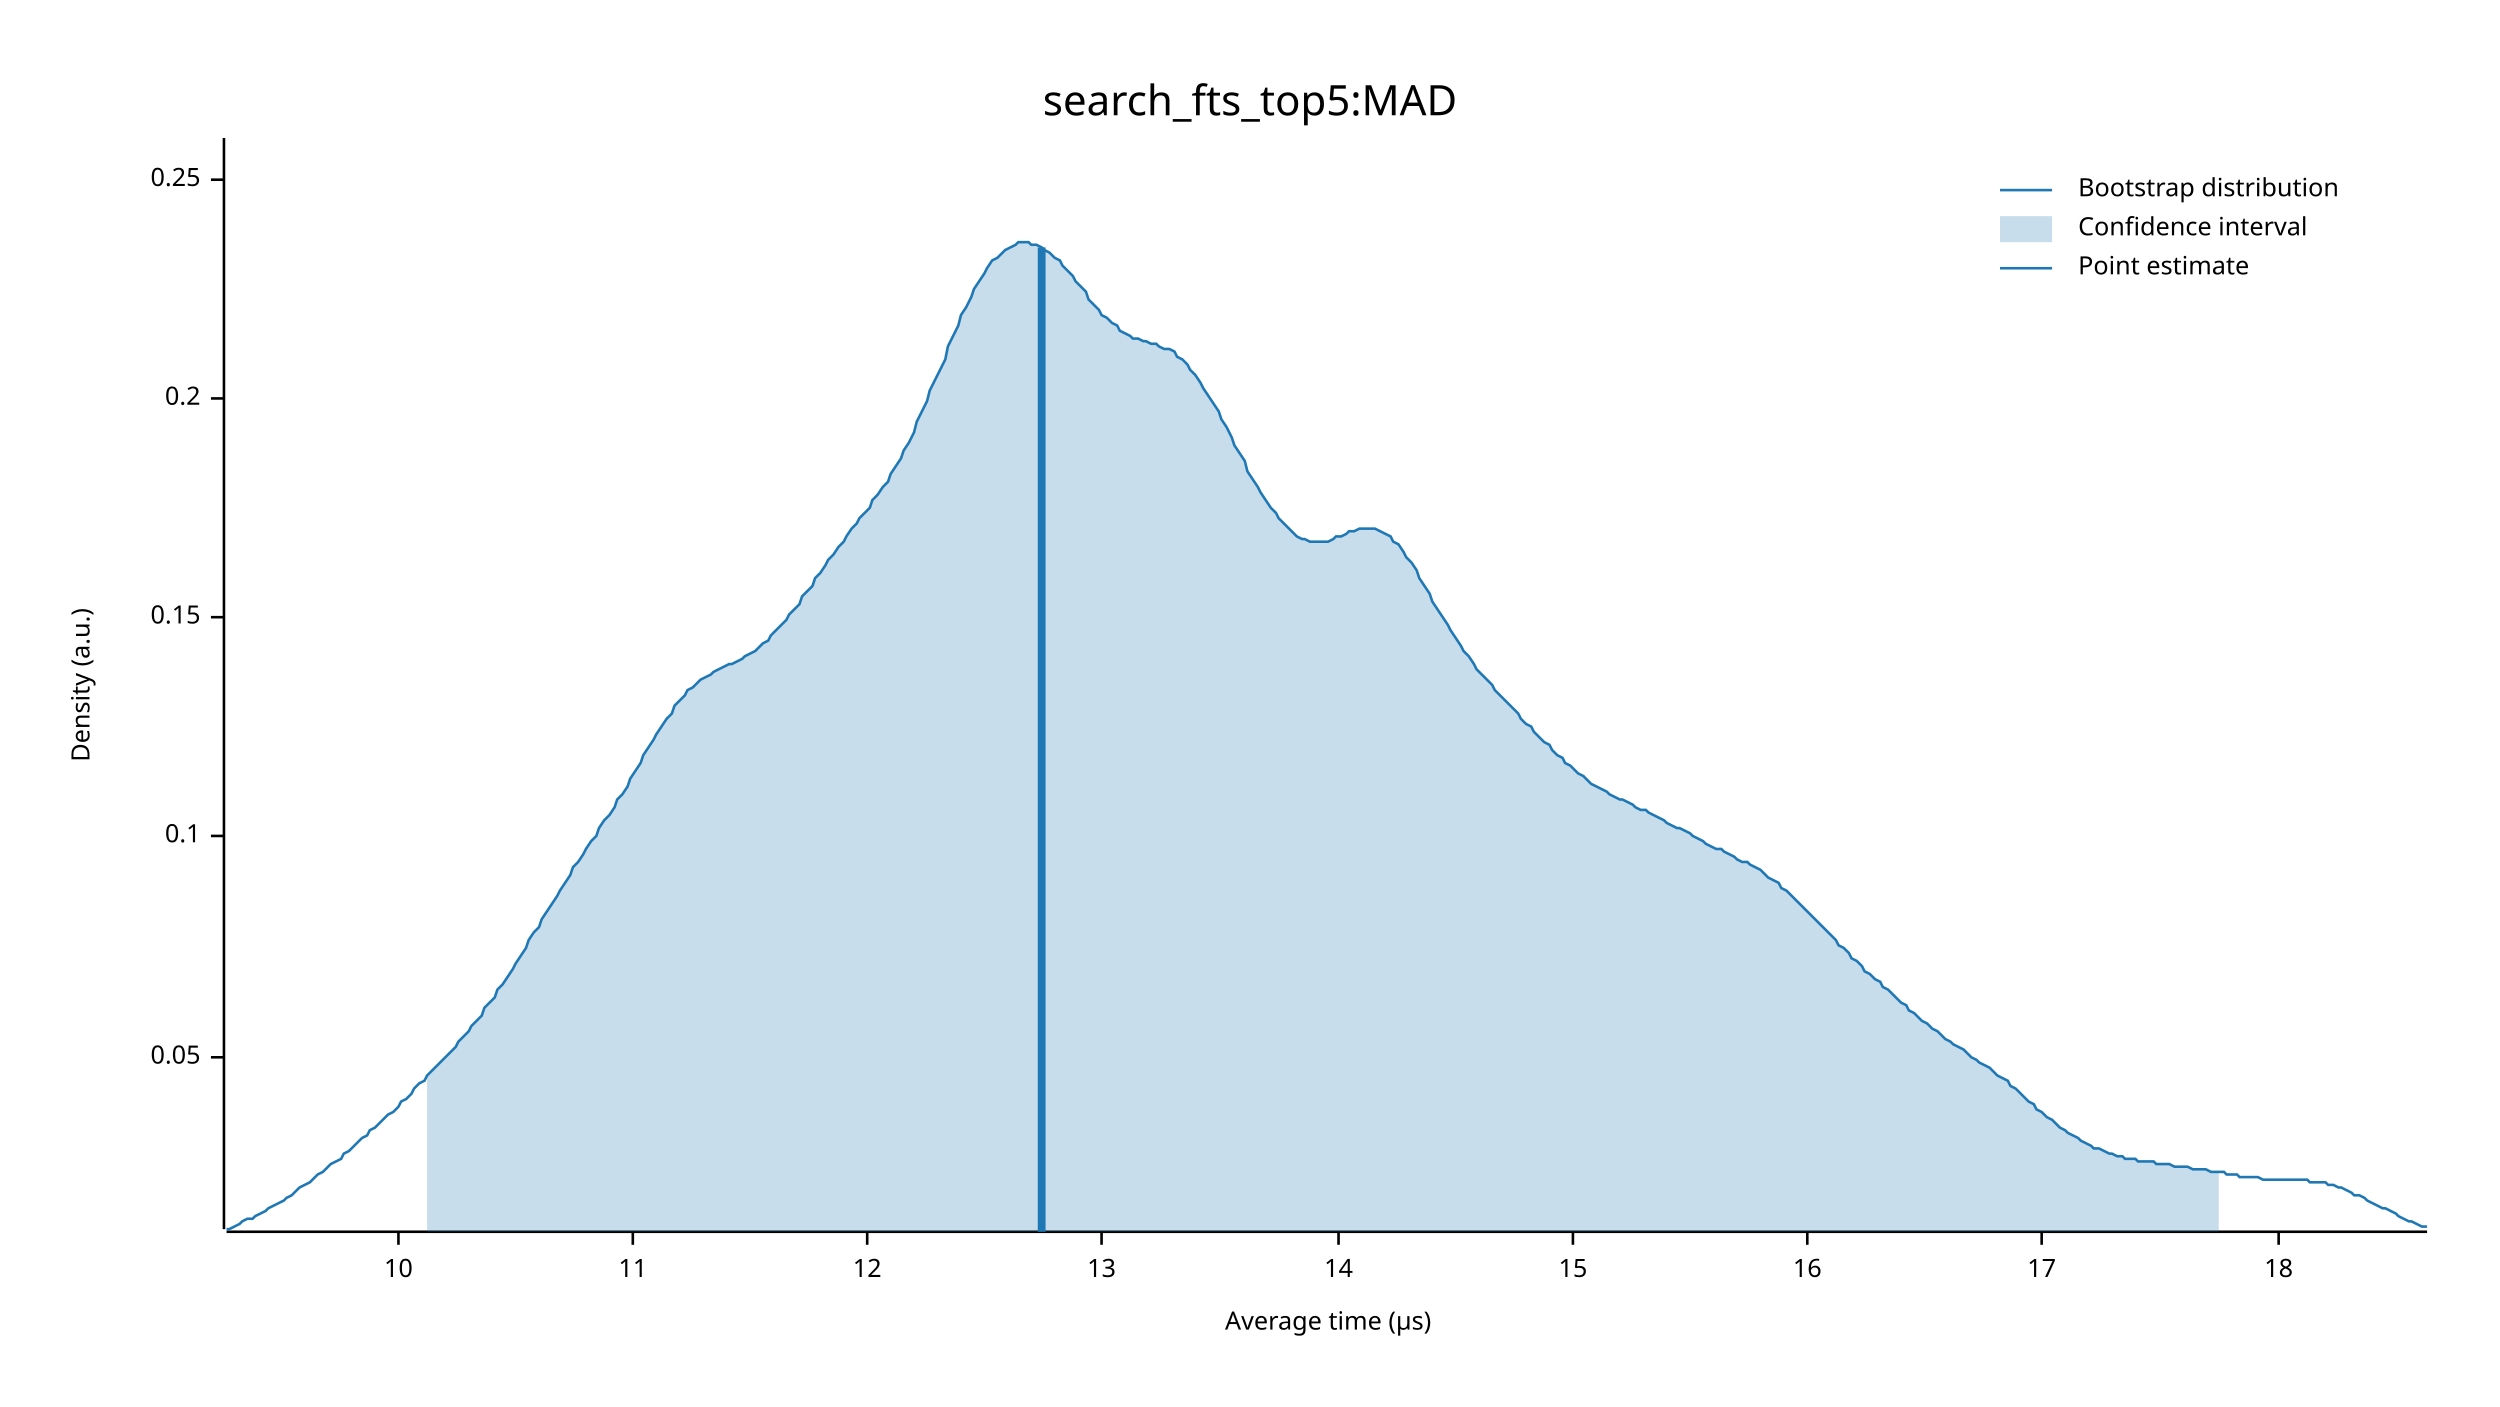
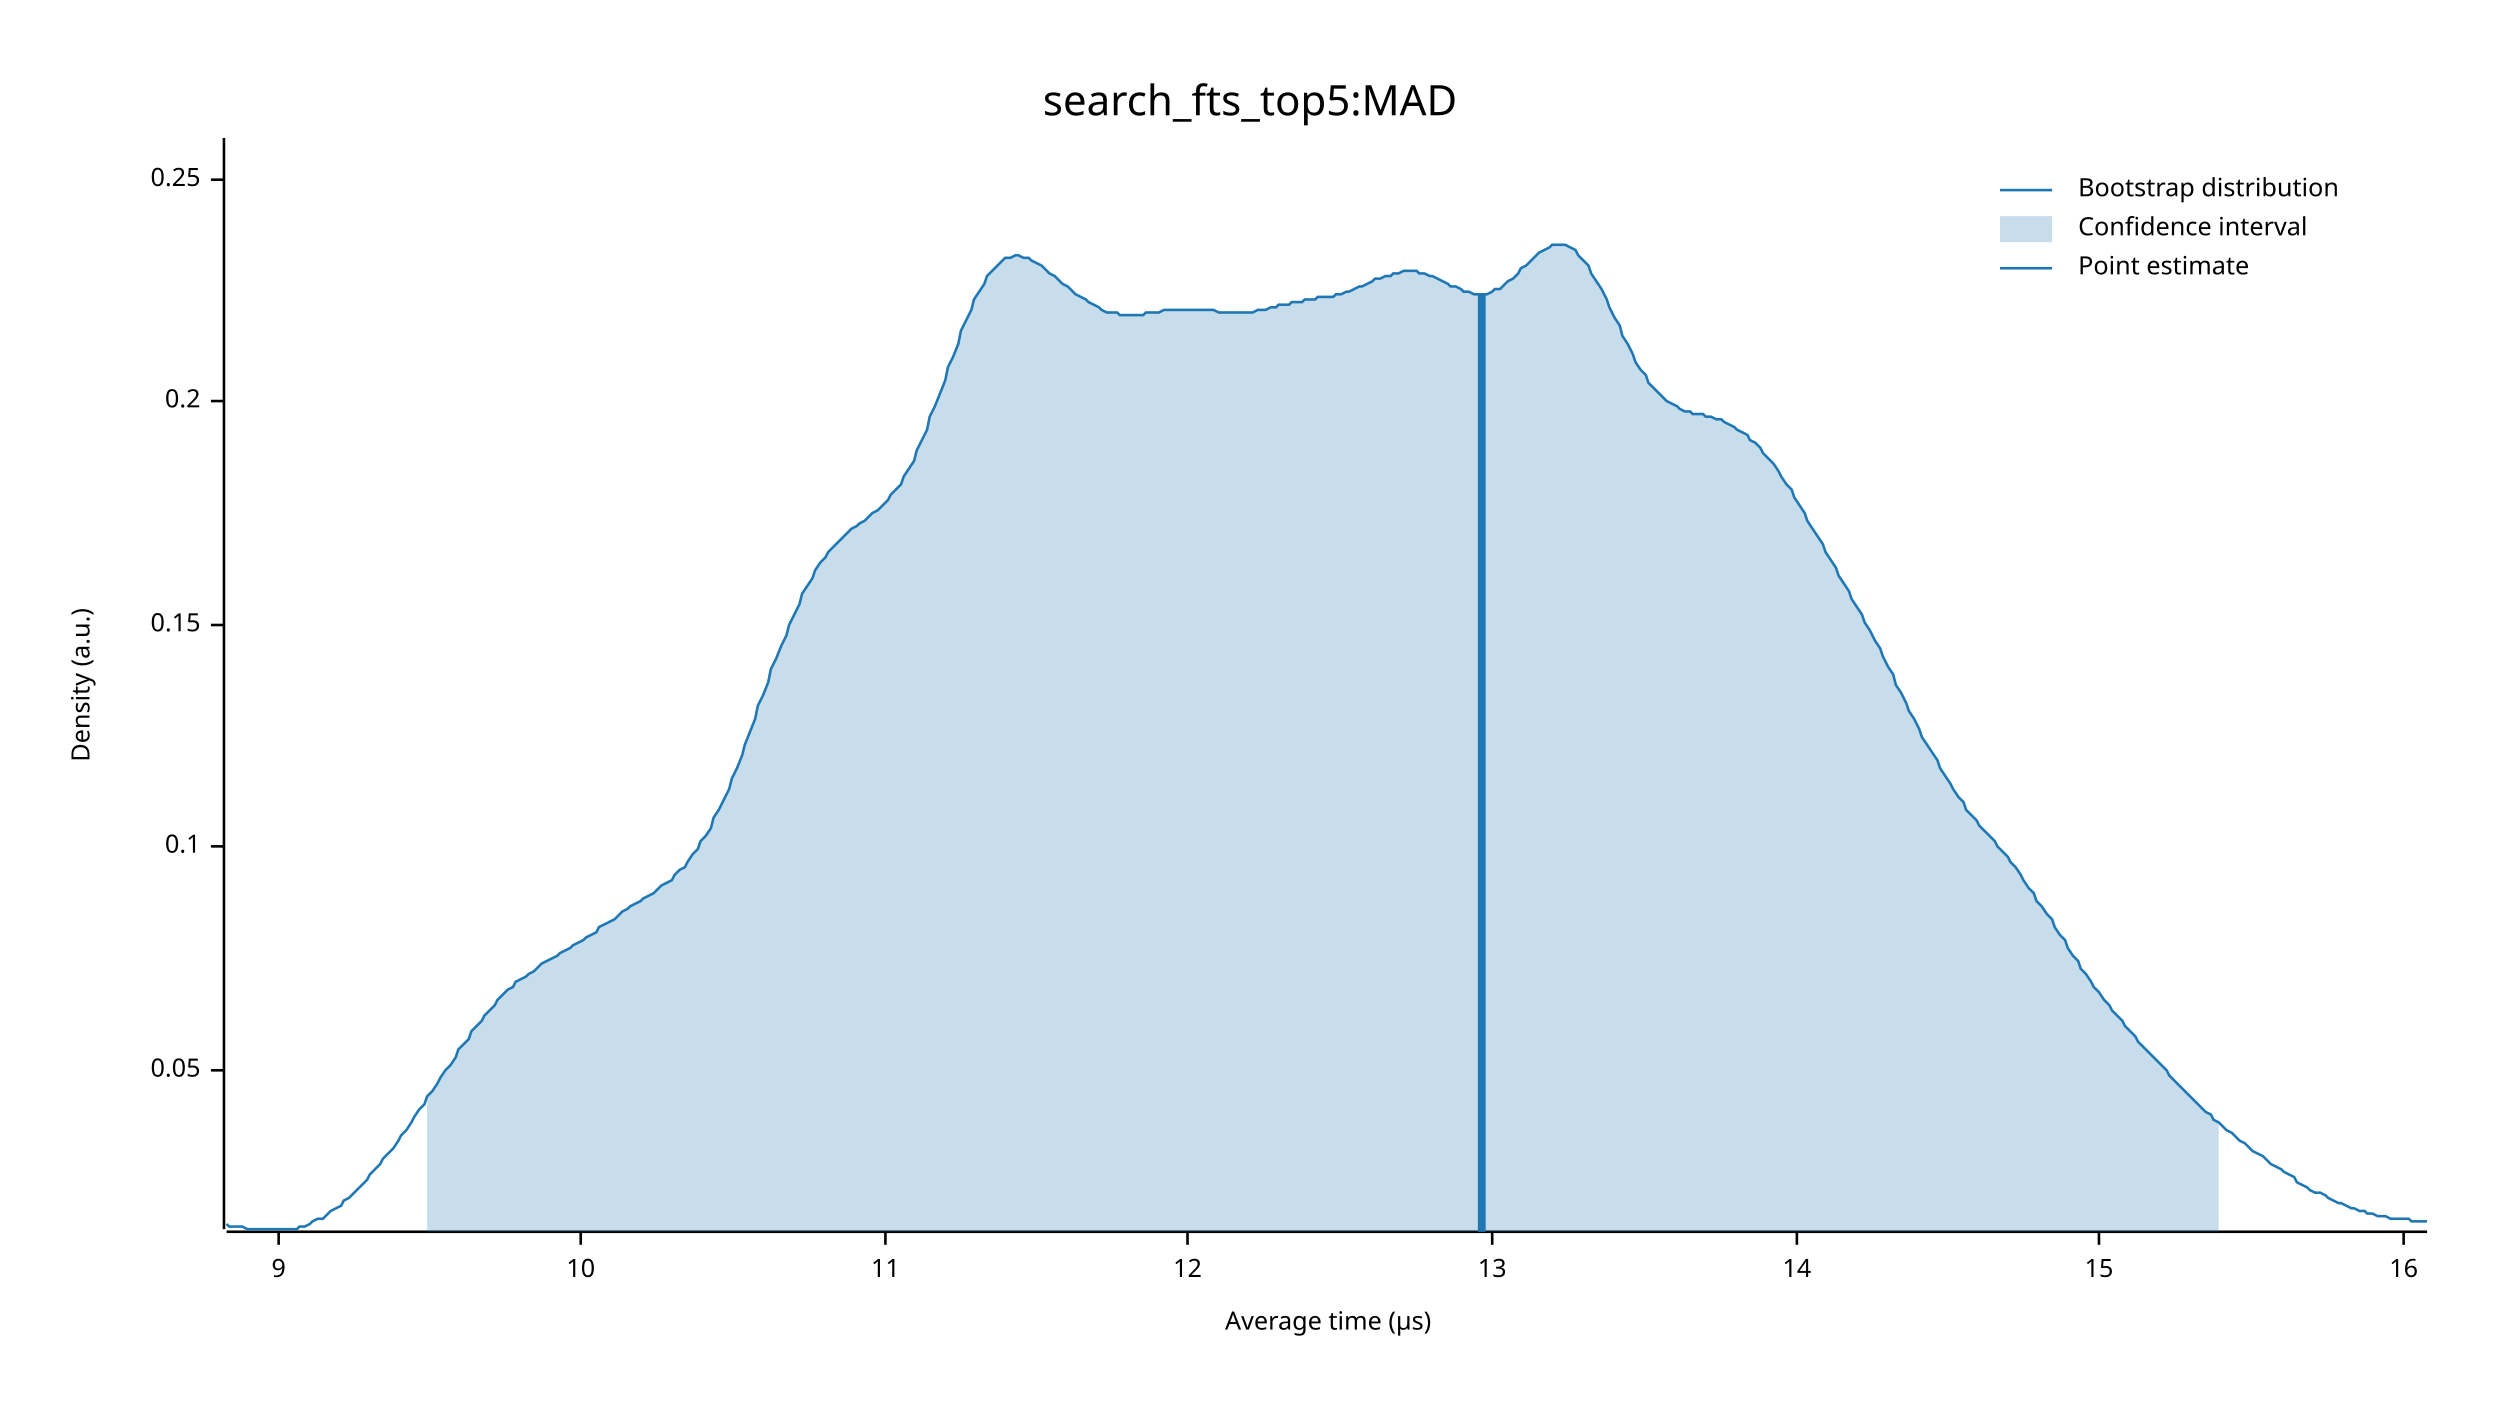
<svg xmlns="http://www.w3.org/2000/svg" width="960" height="540" viewBox="0 0 960 540">
  <text x="480" y="32" dy="0.76em" text-anchor="middle" font-family="sans-serif" font-size="16.129" opacity="1" fill="#000000">
search_fts_top5:MAD
</text>
  <text x="27" y="263" dy="0.76em" text-anchor="middle" font-family="sans-serif" font-size="9.677" opacity="1" fill="#000000" transform="rotate(270, 27, 263)">
Density (a.u.)
</text>
  <text x="510" y="513" dy="-0.5ex" text-anchor="middle" font-family="sans-serif" font-size="9.677" opacity="1" fill="#000000">
Average time (µs)
</text>
  <polyline fill="none" opacity="1" stroke="#000000" stroke-width="1" points="86,53 86,472 " />
-   <text x="77" y="406" dy="0.5ex" text-anchor="end" font-family="sans-serif" font-size="9.677" opacity="1" fill="#000000">
+   <text x="77" y="411" dy="0.5ex" text-anchor="end" font-family="sans-serif" font-size="9.677" opacity="1" fill="#000000">
0.05
</text>
-   <polyline fill="none" opacity="1" stroke="#000000" stroke-width="1" points="81,406 86,406 " />
-   <text x="77" y="321" dy="0.5ex" text-anchor="end" font-family="sans-serif" font-size="9.677" opacity="1" fill="#000000">
+   <polyline fill="none" opacity="1" stroke="#000000" stroke-width="1" points="81,411 86,411 " />
+   <text x="77" y="325" dy="0.5ex" text-anchor="end" font-family="sans-serif" font-size="9.677" opacity="1" fill="#000000">
0.1
</text>
-   <polyline fill="none" opacity="1" stroke="#000000" stroke-width="1" points="81,321 86,321 " />
-   <text x="77" y="237" dy="0.5ex" text-anchor="end" font-family="sans-serif" font-size="9.677" opacity="1" fill="#000000">
+   <polyline fill="none" opacity="1" stroke="#000000" stroke-width="1" points="81,325 86,325 " />
+   <text x="77" y="240" dy="0.5ex" text-anchor="end" font-family="sans-serif" font-size="9.677" opacity="1" fill="#000000">
0.15
</text>
-   <polyline fill="none" opacity="1" stroke="#000000" stroke-width="1" points="81,237 86,237 " />
-   <text x="77" y="153" dy="0.5ex" text-anchor="end" font-family="sans-serif" font-size="9.677" opacity="1" fill="#000000">
+   <polyline fill="none" opacity="1" stroke="#000000" stroke-width="1" points="81,240 86,240 " />
+   <text x="77" y="154" dy="0.5ex" text-anchor="end" font-family="sans-serif" font-size="9.677" opacity="1" fill="#000000">
0.2
</text>
-   <polyline fill="none" opacity="1" stroke="#000000" stroke-width="1" points="81,153 86,153 " />
+   <polyline fill="none" opacity="1" stroke="#000000" stroke-width="1" points="81,154 86,154 " />
  <text x="77" y="69" dy="0.5ex" text-anchor="end" font-family="sans-serif" font-size="9.677" opacity="1" fill="#000000">
0.25
</text>
  <polyline fill="none" opacity="1" stroke="#000000" stroke-width="1" points="81,69 86,69 " />
  <polyline fill="none" opacity="1" stroke="#000000" stroke-width="1" points="87,473 932,473 " />
-   <text x="153" y="483" dy="0.76em" text-anchor="middle" font-family="sans-serif" font-size="9.677" opacity="1" fill="#000000">
+   <text x="107" y="483" dy="0.76em" text-anchor="middle" font-family="sans-serif" font-size="9.677" opacity="1" fill="#000000">
+ 9
+ </text>
+   <polyline fill="none" opacity="1" stroke="#000000" stroke-width="1" points="107,473 107,478 " />
+   <text x="223" y="483" dy="0.76em" text-anchor="middle" font-family="sans-serif" font-size="9.677" opacity="1" fill="#000000">
10
</text>
-   <polyline fill="none" opacity="1" stroke="#000000" stroke-width="1" points="153,473 153,478 " />
-   <text x="243" y="483" dy="0.76em" text-anchor="middle" font-family="sans-serif" font-size="9.677" opacity="1" fill="#000000">
+   <polyline fill="none" opacity="1" stroke="#000000" stroke-width="1" points="223,473 223,478 " />
+   <text x="340" y="483" dy="0.76em" text-anchor="middle" font-family="sans-serif" font-size="9.677" opacity="1" fill="#000000">
11
</text>
-   <polyline fill="none" opacity="1" stroke="#000000" stroke-width="1" points="243,473 243,478 " />
-   <text x="333" y="483" dy="0.76em" text-anchor="middle" font-family="sans-serif" font-size="9.677" opacity="1" fill="#000000">
+   <polyline fill="none" opacity="1" stroke="#000000" stroke-width="1" points="340,473 340,478 " />
+   <text x="456" y="483" dy="0.76em" text-anchor="middle" font-family="sans-serif" font-size="9.677" opacity="1" fill="#000000">
12
</text>
-   <polyline fill="none" opacity="1" stroke="#000000" stroke-width="1" points="333,473 333,478 " />
-   <text x="423" y="483" dy="0.76em" text-anchor="middle" font-family="sans-serif" font-size="9.677" opacity="1" fill="#000000">
+   <polyline fill="none" opacity="1" stroke="#000000" stroke-width="1" points="456,473 456,478 " />
+   <text x="573" y="483" dy="0.76em" text-anchor="middle" font-family="sans-serif" font-size="9.677" opacity="1" fill="#000000">
13
</text>
-   <polyline fill="none" opacity="1" stroke="#000000" stroke-width="1" points="423,473 423,478 " />
-   <text x="514" y="483" dy="0.76em" text-anchor="middle" font-family="sans-serif" font-size="9.677" opacity="1" fill="#000000">
+   <polyline fill="none" opacity="1" stroke="#000000" stroke-width="1" points="573,473 573,478 " />
+   <text x="690" y="483" dy="0.76em" text-anchor="middle" font-family="sans-serif" font-size="9.677" opacity="1" fill="#000000">
14
</text>
-   <polyline fill="none" opacity="1" stroke="#000000" stroke-width="1" points="514,473 514,478 " />
-   <text x="604" y="483" dy="0.76em" text-anchor="middle" font-family="sans-serif" font-size="9.677" opacity="1" fill="#000000">
+   <polyline fill="none" opacity="1" stroke="#000000" stroke-width="1" points="690,473 690,478 " />
+   <text x="806" y="483" dy="0.76em" text-anchor="middle" font-family="sans-serif" font-size="9.677" opacity="1" fill="#000000">
15
</text>
-   <polyline fill="none" opacity="1" stroke="#000000" stroke-width="1" points="604,473 604,478 " />
-   <text x="694" y="483" dy="0.76em" text-anchor="middle" font-family="sans-serif" font-size="9.677" opacity="1" fill="#000000">
+   <polyline fill="none" opacity="1" stroke="#000000" stroke-width="1" points="806,473 806,478 " />
+   <text x="923" y="483" dy="0.76em" text-anchor="middle" font-family="sans-serif" font-size="9.677" opacity="1" fill="#000000">
16
</text>
-   <polyline fill="none" opacity="1" stroke="#000000" stroke-width="1" points="694,473 694,478 " />
-   <text x="784" y="483" dy="0.76em" text-anchor="middle" font-family="sans-serif" font-size="9.677" opacity="1" fill="#000000">
- 17
- </text>
-   <polyline fill="none" opacity="1" stroke="#000000" stroke-width="1" points="784,473 784,478 " />
-   <text x="875" y="483" dy="0.76em" text-anchor="middle" font-family="sans-serif" font-size="9.677" opacity="1" fill="#000000">
- 18
- </text>
-   <polyline fill="none" opacity="1" stroke="#000000" stroke-width="1" points="875,473 875,478 " />
-   <polyline fill="none" opacity="1" stroke="#1F78B4" stroke-width="1" points="87,472 88,472 90,471 92,470 93,469 95,468 97,468 98,467 100,466 102,465 103,464 105,463 107,462 109,461 110,460 112,459 114,457 115,456 117,455 119,454 120,453 122,451 124,450 125,449 127,447 129,446 131,445 132,443 134,442 136,440 137,439 139,437 141,436 142,434 144,433 146,431 147,430 149,428 151,427 153,425 154,423 156,422 158,420 159,418 161,416 163,415 164,413 166,411 168,409 169,408 171,406 173,404 175,402 176,400 178,398 180,396 181,394 183,392 185,390 186,387 188,385 190,383 191,380 193,378 195,375 197,372 198,370 200,367 202,364 203,361 205,358 207,356 208,353 210,350 212,347 214,344 215,342 217,339 219,336 220,333 222,331 224,328 225,326 227,323 229,321 230,318 232,315 234,313 236,310 237,307 239,305 241,302 242,299 244,296 246,293 247,290 249,287 251,284 252,282 254,279 256,276 258,274 259,271 261,269 263,267 264,265 266,264 268,262 269,261 271,260 273,259 274,258 276,257 278,256 280,255 281,255 283,254 285,253 286,252 288,251 290,250 291,249 293,247 295,246 296,244 298,242 300,240 302,238 303,236 305,234 307,232 308,229 310,227 312,225 313,222 315,220 317,217 318,215 320,213 322,210 324,208 325,206 327,203 329,201 330,199 332,197 334,195 335,192 337,190 339,187 341,185 342,182 344,179 346,176 347,173 349,170 351,166 352,162 354,158 356,154 357,150 359,146 361,142 363,138 364,133 366,129 368,125 369,121 371,118 373,114 374,111 376,108 378,105 379,103 381,100 383,99 385,97 386,96 388,95 390,94 391,93 393,93 395,93 396,94 398,94 400,95 401,96 403,97 405,99 407,100 408,102 410,104 412,106 413,108 415,110 417,112 418,115 420,117 422,119 423,121 425,122 427,124 429,125 430,127 432,128 434,129 435,130 437,130 439,131 440,131 442,132 444,132 445,133 447,134 449,134 451,135 452,137 454,138 456,140 457,142 459,144 461,147 462,149 464,152 466,155 468,158 469,161 471,164 473,168 474,171 476,174 478,177 479,181 481,184 483,187 484,189 486,192 488,195 490,197 491,199 493,201 495,203 496,204 498,206 500,207 501,207 503,208 505,208 506,208 508,208 510,208 512,207 513,206 515,206 517,205 518,204 520,204 522,203 523,203 525,203 527,203 528,203 530,204 532,205 534,206 535,208 537,209 539,212 540,214 542,216 544,219 545,222 547,225 549,228 550,231 552,234 554,237 556,240 557,242 559,245 561,248 562,250 564,252 566,255 567,257 569,259 571,261 573,263 574,265 576,267 578,269 579,270 581,272 583,274 584,276 586,278 588,279 589,281 591,283 593,285 595,286 596,288 598,290 600,291 601,293 603,294 605,296 606,297 608,298 610,300 611,301 613,302 615,303 617,304 618,305 620,306 622,307 623,307 625,308 627,309 628,310 630,311 632,311 633,312 635,313 637,314 639,315 640,316 642,317 644,318 645,318 647,319 649,320 650,321 652,322 654,323 655,324 657,325 659,326 661,326 662,327 664,328 666,329 667,330 669,331 671,331 672,332 674,333 676,334 677,335 679,337 681,338 683,339 684,341 686,342 688,344 689,345 691,347 693,349 694,350 696,352 698,354 700,356 701,357 703,359 705,361 706,363 708,364 710,366 711,368 713,369 715,371 716,373 718,374 720,376 722,377 723,379 725,380 727,382 728,383 730,385 732,386 733,388 735,389 737,391 738,392 740,393 742,395 744,396 745,397 747,399 749,400 750,401 752,402 754,403 755,404 757,406 759,407 760,408 762,409 764,410 766,412 767,413 769,414 771,415 772,417 774,418 776,420 777,421 779,423 781,424 782,426 784,427 786,429 788,430 789,431 791,433 793,434 794,435 796,436 798,437 799,438 801,439 803,440 804,441 806,441 808,442 810,443 811,443 813,444 815,444 816,445 818,445 820,445 821,446 823,446 825,446 827,446 828,447 830,447 832,447 833,447 835,448 837,448 838,448 840,448 842,449 843,449 845,449 847,449 849,450 850,450 852,450 854,450 855,451 857,451 859,451 860,452 862,452 864,452 865,452 867,452 869,453 871,453 872,453 874,453 876,453 877,453 879,453 881,453 882,453 884,453 886,453 887,454 889,454 891,454 893,454 894,455 896,455 898,456 899,456 901,457 903,458 904,459 906,459 908,460 909,461 911,462 913,463 915,464 916,464 918,465 920,466 921,467 923,468 925,469 926,469 928,470 930,471 932,471 " />
-   <polygon opacity="0.25" fill="#1F78B4" points="164,413 166,411 168,409 169,408 171,406 173,404 175,402 176,400 178,398 180,396 181,394 183,392 185,390 186,387 188,385 190,383 191,380 193,378 195,375 197,372 198,370 200,367 202,364 203,361 205,358 207,356 208,353 210,350 212,347 214,344 215,342 217,339 219,336 220,333 222,331 224,328 225,326 227,323 229,321 230,318 232,315 234,313 236,310 237,307 239,305 241,302 242,299 244,296 246,293 247,290 249,287 251,284 252,282 254,279 256,276 258,274 259,271 261,269 263,267 264,265 266,264 268,262 269,261 271,260 273,259 274,258 276,257 278,256 280,255 281,255 283,254 285,253 286,252 288,251 290,250 291,249 293,247 295,246 296,244 298,242 300,240 302,238 303,236 305,234 307,232 308,229 310,227 312,225 313,222 315,220 317,217 318,215 320,213 322,210 324,208 325,206 327,203 329,201 330,199 332,197 334,195 335,192 337,190 339,187 341,185 342,182 344,179 346,176 347,173 349,170 351,166 352,162 354,158 356,154 357,150 359,146 361,142 363,138 364,133 366,129 368,125 369,121 371,118 373,114 374,111 376,108 378,105 379,103 381,100 383,99 385,97 386,96 388,95 390,94 391,93 393,93 395,93 396,94 398,94 400,95 401,96 403,97 405,99 407,100 408,102 410,104 412,106 413,108 415,110 417,112 418,115 420,117 422,119 423,121 425,122 427,124 429,125 430,127 432,128 434,129 435,130 437,130 439,131 440,131 442,132 444,132 445,133 447,134 449,134 451,135 452,137 454,138 456,140 457,142 459,144 461,147 462,149 464,152 466,155 468,158 469,161 471,164 473,168 474,171 476,174 478,177 479,181 481,184 483,187 484,189 486,192 488,195 490,197 491,199 493,201 495,203 496,204 498,206 500,207 501,207 503,208 505,208 506,208 508,208 510,208 512,207 513,206 515,206 517,205 518,204 520,204 522,203 523,203 525,203 527,203 528,203 530,204 532,205 534,206 535,208 537,209 539,212 540,214 542,216 544,219 545,222 547,225 549,228 550,231 552,234 554,237 556,240 557,242 559,245 561,248 562,250 564,252 566,255 567,257 569,259 571,261 573,263 574,265 576,267 578,269 579,270 581,272 583,274 584,276 586,278 588,279 589,281 591,283 593,285 595,286 596,288 598,290 600,291 601,293 603,294 605,296 606,297 608,298 610,300 611,301 613,302 615,303 617,304 618,305 620,306 622,307 623,307 625,308 627,309 628,310 630,311 632,311 633,312 635,313 637,314 639,315 640,316 642,317 644,318 645,318 647,319 649,320 650,321 652,322 654,323 655,324 657,325 659,326 661,326 662,327 664,328 666,329 667,330 669,331 671,331 672,332 674,333 676,334 677,335 679,337 681,338 683,339 684,341 686,342 688,344 689,345 691,347 693,349 694,350 696,352 698,354 700,356 701,357 703,359 705,361 706,363 708,364 710,366 711,368 713,369 715,371 716,373 718,374 720,376 722,377 723,379 725,380 727,382 728,383 730,385 732,386 733,388 735,389 737,391 738,392 740,393 742,395 744,396 745,397 747,399 749,400 750,401 752,402 754,403 755,404 757,406 759,407 760,408 762,409 764,410 766,412 767,413 769,414 771,415 772,417 774,418 776,420 777,421 779,423 781,424 782,426 784,427 786,429 788,430 789,431 791,433 793,434 794,435 796,436 798,437 799,438 801,439 803,440 804,441 806,441 808,442 810,443 811,443 813,444 815,444 816,445 818,445 820,445 821,446 823,446 825,446 827,446 828,447 830,447 832,447 833,447 835,448 837,448 838,448 840,448 842,449 843,449 845,449 847,449 849,450 850,450 852,450 852,473 164,473 " />
-   <polyline fill="none" opacity="1" stroke="#1F78B4" stroke-width="3" points="400,473 400,95 " />
+   <polyline fill="none" opacity="1" stroke="#000000" stroke-width="1" points="923,473 923,478 " />
+   <polyline fill="none" opacity="1" stroke="#1F78B4" stroke-width="1" points="87,470 88,471 90,471 92,471 93,471 95,472 97,472 98,472 100,472 102,472 103,472 105,472 107,472 109,472 110,472 112,472 114,472 115,471 117,471 119,470 120,469 122,468 124,468 125,467 127,465 129,464 131,463 132,461 134,460 136,458 137,457 139,455 141,453 142,451 144,449 146,447 147,445 149,443 151,441 153,438 154,436 156,434 158,431 159,429 161,426 163,424 164,421 166,419 168,416 169,414 171,411 173,409 175,406 176,403 178,401 180,399 181,396 183,394 185,392 186,390 188,388 190,386 191,384 193,382 195,380 197,379 198,377 200,376 202,375 203,374 205,373 207,371 208,370 210,369 212,368 214,367 215,366 217,365 219,364 220,363 222,362 224,361 225,360 227,359 229,358 230,356 232,355 234,354 236,353 237,352 239,350 241,349 242,348 244,347 246,346 247,345 249,344 251,343 252,342 254,340 256,339 258,338 259,336 261,334 263,333 264,331 266,328 268,326 269,323 271,321 273,318 274,314 276,311 278,307 280,303 281,299 283,295 285,290 286,286 288,281 290,276 291,271 293,267 295,262 296,257 298,253 300,248 302,244 303,240 305,236 307,232 308,228 310,225 312,222 313,219 315,216 317,214 318,212 320,210 322,208 324,206 325,205 327,203 329,202 330,201 332,200 334,198 335,197 337,196 339,194 341,192 342,190 344,188 346,186 347,183 349,180 351,177 352,173 354,169 356,165 357,160 359,156 361,151 363,146 364,141 366,137 368,132 369,127 371,123 373,119 374,115 376,112 378,109 379,106 381,104 383,102 385,100 386,99 388,99 390,98 391,98 393,99 395,99 396,100 398,101 400,102 401,103 403,105 405,106 407,108 408,109 410,110 412,112 413,113 415,114 417,115 418,116 420,117 422,118 423,119 425,120 427,120 429,120 430,121 432,121 434,121 435,121 437,121 439,121 440,120 442,120 444,120 445,120 447,119 449,119 451,119 452,119 454,119 456,119 457,119 459,119 461,119 462,119 464,119 466,119 468,120 469,120 471,120 473,120 474,120 476,120 478,120 479,120 481,120 483,119 484,119 486,119 488,118 490,118 491,117 493,117 495,117 496,116 498,116 500,116 501,115 503,115 505,115 506,114 508,114 510,114 512,114 513,113 515,113 517,112 518,112 520,111 522,110 523,110 525,109 527,108 528,107 530,107 532,106 534,106 535,105 537,105 539,104 540,104 542,104 544,104 545,105 547,105 549,106 550,106 552,107 554,108 556,109 557,110 559,110 561,111 562,112 564,112 566,113 567,113 569,113 571,113 573,112 574,111 576,111 578,109 579,108 581,107 583,105 584,103 586,102 588,100 589,99 591,97 593,96 595,95 596,94 598,94 600,94 601,94 603,95 605,96 606,98 608,100 610,102 611,105 613,108 615,111 617,115 618,118 620,122 622,125 623,129 625,132 627,136 628,139 630,142 632,144 633,147 635,149 637,151 639,153 640,154 642,155 644,156 645,157 647,158 649,158 650,159 652,159 654,159 655,160 657,160 659,161 661,161 662,162 664,163 666,164 667,165 669,166 671,167 672,169 674,170 676,172 677,174 679,176 681,178 683,181 684,183 686,186 688,188 689,191 691,194 693,197 694,200 696,203 698,206 700,209 701,212 703,215 705,218 706,221 708,224 710,227 711,230 713,233 715,236 716,239 718,242 720,246 722,249 723,252 725,256 727,259 728,263 730,266 732,270 733,273 735,276 737,280 738,283 740,286 742,289 744,292 745,295 747,298 749,301 750,303 752,306 754,308 755,311 757,313 759,315 760,317 762,319 764,321 766,323 767,325 769,327 771,329 772,331 774,333 776,336 777,338 779,341 781,343 782,346 784,348 786,351 788,353 789,356 791,359 793,361 794,364 796,367 798,369 799,372 801,374 803,377 804,379 806,381 808,384 810,386 811,388 813,390 815,392 816,394 818,396 820,398 821,400 823,402 825,404 827,406 828,407 830,409 832,411 833,413 835,415 837,417 838,418 840,420 842,422 843,423 845,425 847,427 849,428 850,430 852,431 854,433 855,434 857,435 859,437 860,438 862,439 864,441 865,442 867,443 869,444 871,446 872,447 874,448 876,449 877,450 879,451 881,452 882,454 884,455 886,456 887,457 889,458 891,458 893,459 894,460 896,461 898,462 899,462 901,463 903,464 904,464 906,465 908,465 909,466 911,466 913,467 915,467 916,467 918,468 920,468 921,468 923,468 925,468 926,469 928,469 930,469 932,469 " />
+   <polygon opacity="0.25" fill="#1F78B4" points="164,421 166,419 168,416 169,414 171,411 173,409 175,406 176,403 178,401 180,399 181,396 183,394 185,392 186,390 188,388 190,386 191,384 193,382 195,380 197,379 198,377 200,376 202,375 203,374 205,373 207,371 208,370 210,369 212,368 214,367 215,366 217,365 219,364 220,363 222,362 224,361 225,360 227,359 229,358 230,356 232,355 234,354 236,353 237,352 239,350 241,349 242,348 244,347 246,346 247,345 249,344 251,343 252,342 254,340 256,339 258,338 259,336 261,334 263,333 264,331 266,328 268,326 269,323 271,321 273,318 274,314 276,311 278,307 280,303 281,299 283,295 285,290 286,286 288,281 290,276 291,271 293,267 295,262 296,257 298,253 300,248 302,244 303,240 305,236 307,232 308,228 310,225 312,222 313,219 315,216 317,214 318,212 320,210 322,208 324,206 325,205 327,203 329,202 330,201 332,200 334,198 335,197 337,196 339,194 341,192 342,190 344,188 346,186 347,183 349,180 351,177 352,173 354,169 356,165 357,160 359,156 361,151 363,146 364,141 366,137 368,132 369,127 371,123 373,119 374,115 376,112 378,109 379,106 381,104 383,102 385,100 386,99 388,99 390,98 391,98 393,99 395,99 396,100 398,101 400,102 401,103 403,105 405,106 407,108 408,109 410,110 412,112 413,113 415,114 417,115 418,116 420,117 422,118 423,119 425,120 427,120 429,120 430,121 432,121 434,121 435,121 437,121 439,121 440,120 442,120 444,120 445,120 447,119 449,119 451,119 452,119 454,119 456,119 457,119 459,119 461,119 462,119 464,119 466,119 468,120 469,120 471,120 473,120 474,120 476,120 478,120 479,120 481,120 483,119 484,119 486,119 488,118 490,118 491,117 493,117 495,117 496,116 498,116 500,116 501,115 503,115 505,115 506,114 508,114 510,114 512,114 513,113 515,113 517,112 518,112 520,111 522,110 523,110 525,109 527,108 528,107 530,107 532,106 534,106 535,105 537,105 539,104 540,104 542,104 544,104 545,105 547,105 549,106 550,106 552,107 554,108 556,109 557,110 559,110 561,111 562,112 564,112 566,113 567,113 569,113 571,113 573,112 574,111 576,111 578,109 579,108 581,107 583,105 584,103 586,102 588,100 589,99 591,97 593,96 595,95 596,94 598,94 600,94 601,94 603,95 605,96 606,98 608,100 610,102 611,105 613,108 615,111 617,115 618,118 620,122 622,125 623,129 625,132 627,136 628,139 630,142 632,144 633,147 635,149 637,151 639,153 640,154 642,155 644,156 645,157 647,158 649,158 650,159 652,159 654,159 655,160 657,160 659,161 661,161 662,162 664,163 666,164 667,165 669,166 671,167 672,169 674,170 676,172 677,174 679,176 681,178 683,181 684,183 686,186 688,188 689,191 691,194 693,197 694,200 696,203 698,206 700,209 701,212 703,215 705,218 706,221 708,224 710,227 711,230 713,233 715,236 716,239 718,242 720,246 722,249 723,252 725,256 727,259 728,263 730,266 732,270 733,273 735,276 737,280 738,283 740,286 742,289 744,292 745,295 747,298 749,301 750,303 752,306 754,308 755,311 757,313 759,315 760,317 762,319 764,321 766,323 767,325 769,327 771,329 772,331 774,333 776,336 777,338 779,341 781,343 782,346 784,348 786,351 788,353 789,356 791,359 793,361 794,364 796,367 798,369 799,372 801,374 803,377 804,379 806,381 808,384 810,386 811,388 813,390 815,392 816,394 818,396 820,398 821,400 823,402 825,404 827,406 828,407 830,409 832,411 833,413 835,415 837,417 838,418 840,420 842,422 843,423 845,425 847,427 849,428 850,430 852,431 852,473 164,473 " />
+   <polyline fill="none" opacity="1" stroke="#1F78B4" stroke-width="3" points="569,473 569,113 " />
  <text x="798" y="68" dy="0.76em" text-anchor="start" font-family="sans-serif" font-size="9.677" opacity="1" fill="#000000">
Bootstrap distribution
</text>
  <text x="798" y="83" dy="0.76em" text-anchor="start" font-family="sans-serif" font-size="9.677" opacity="1" fill="#000000">
Confidence interval
</text>
  <text x="798" y="98" dy="0.76em" text-anchor="start" font-family="sans-serif" font-size="9.677" opacity="1" fill="#000000">
Point estimate
</text>
  <polyline fill="none" opacity="1" stroke="#1F78B4" stroke-width="1" points="768,73 788,73 " />
  <rect x="768" y="83" width="20" height="10" opacity="0.25" fill="#1F78B4" stroke="none" />
  <polyline fill="none" opacity="1" stroke="#1F78B4" stroke-width="1" points="768,103 788,103 " />
</svg>
